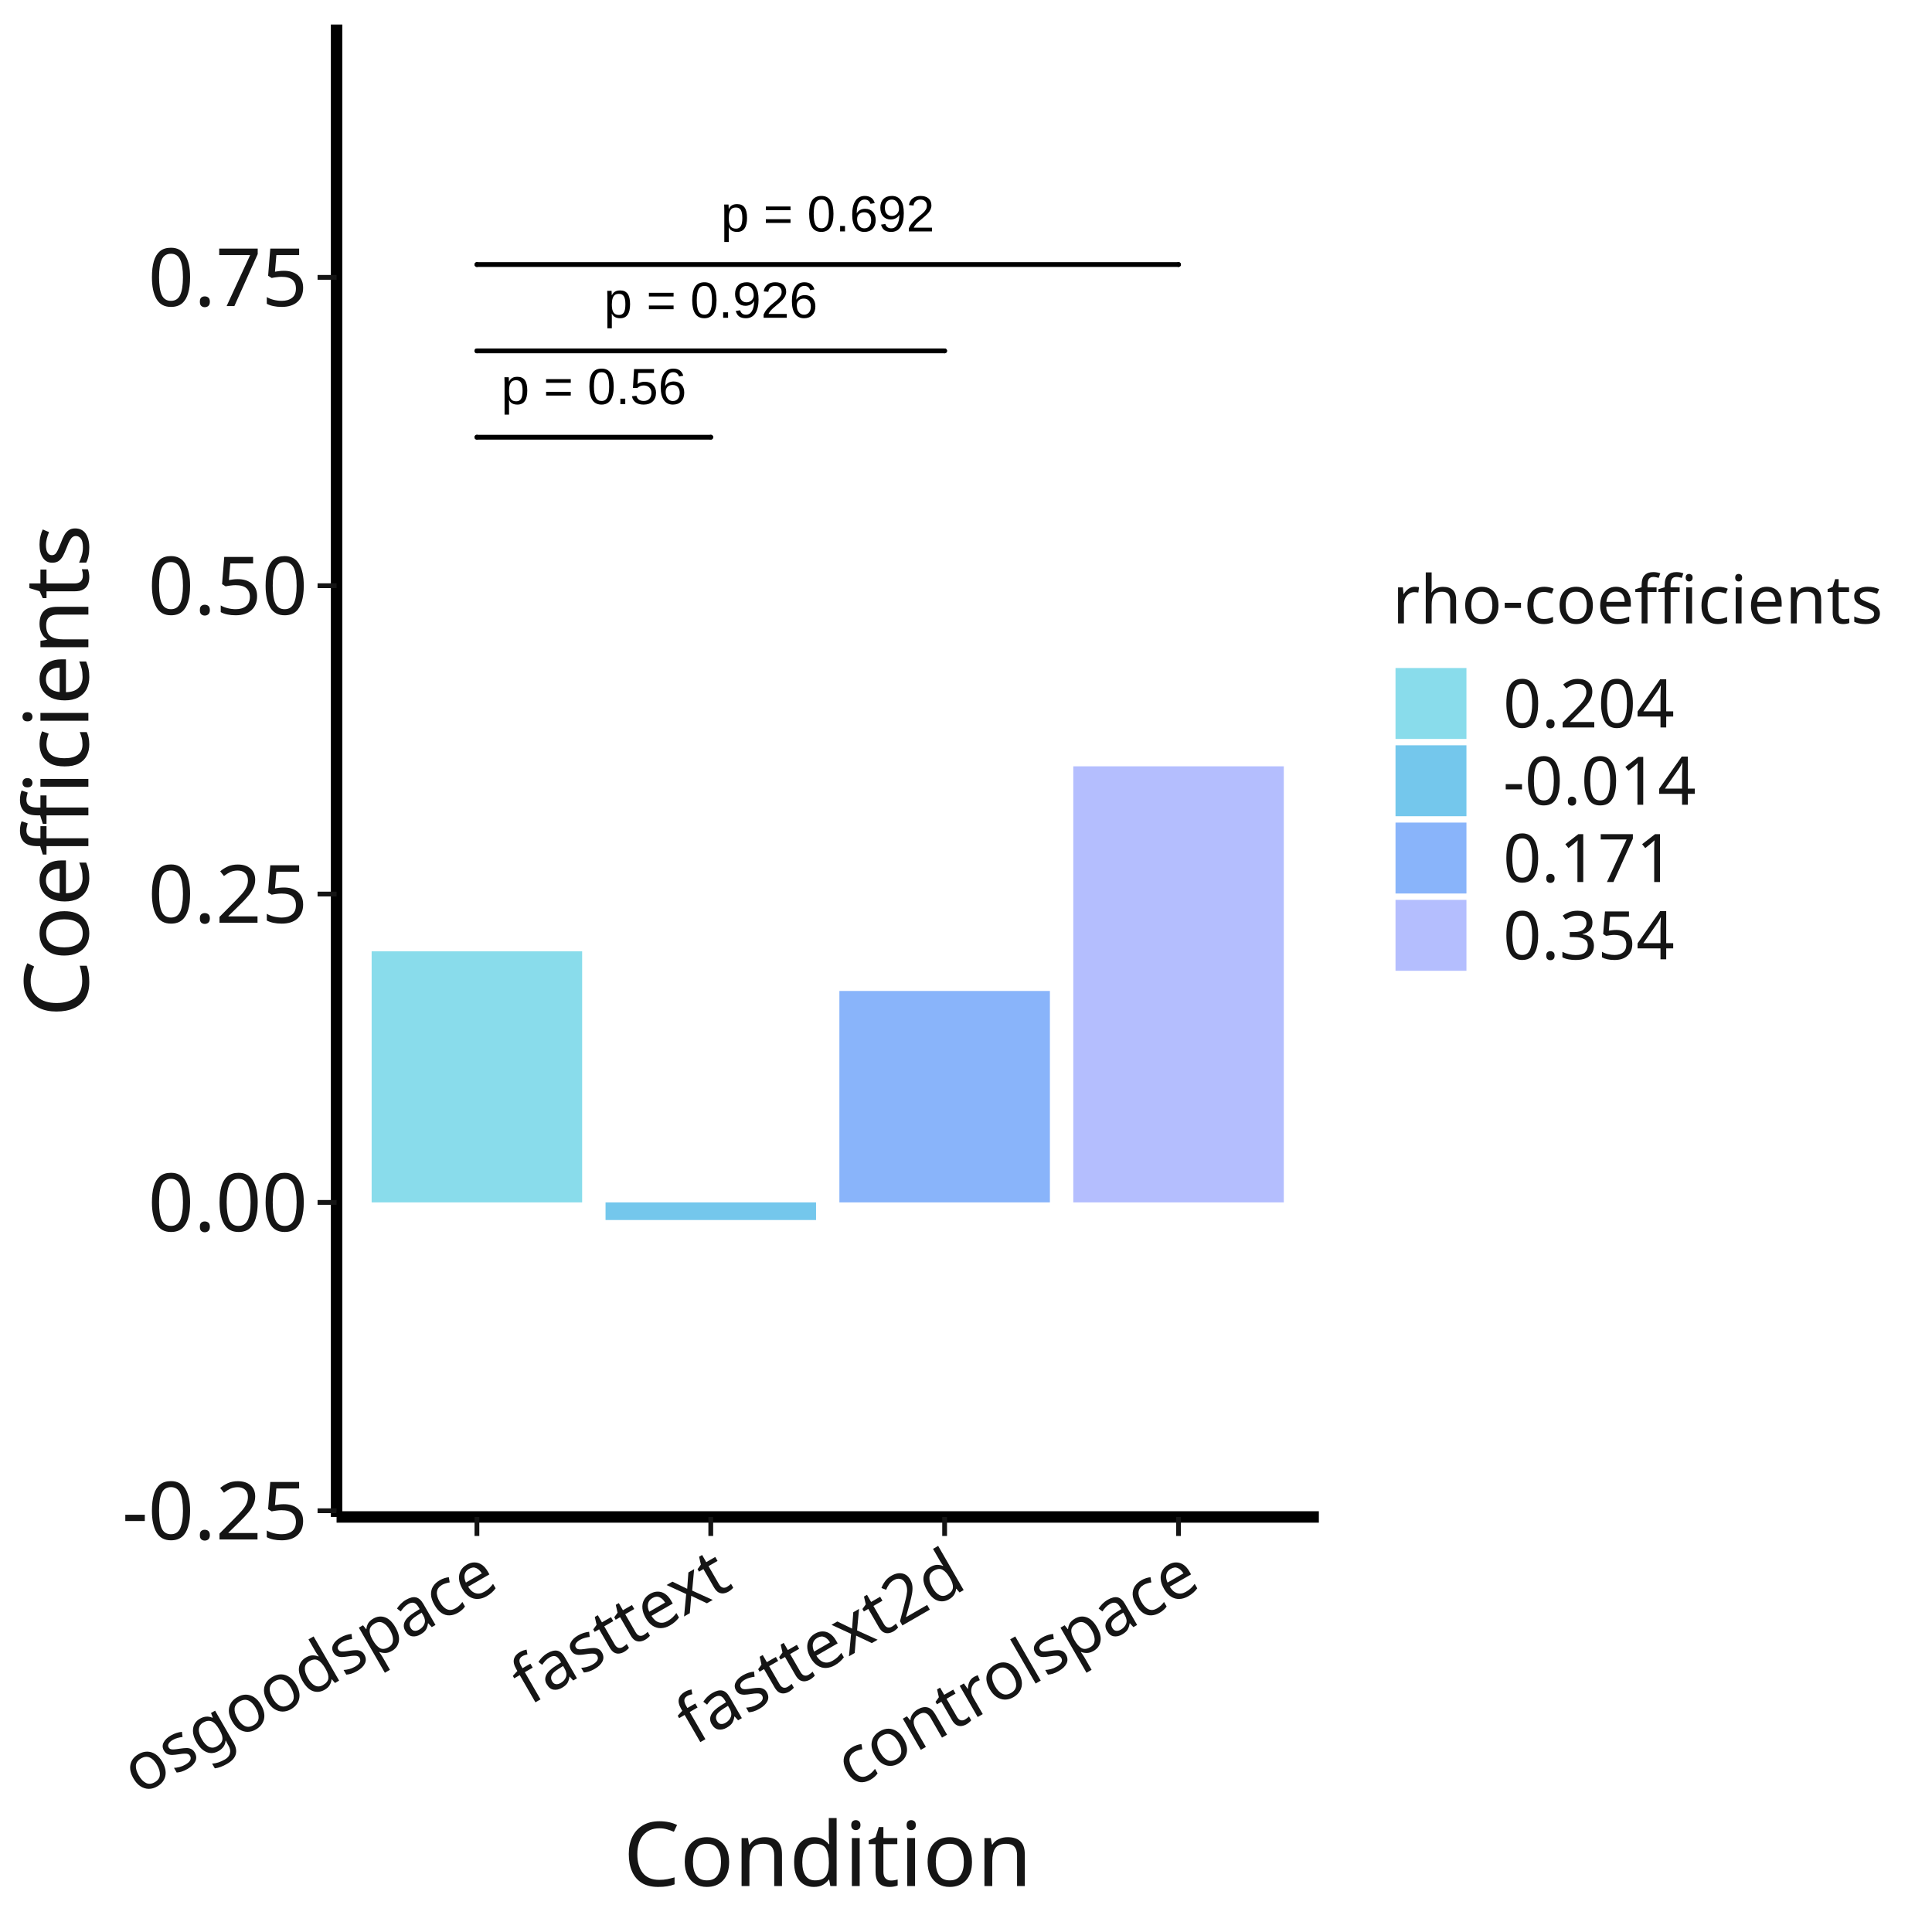
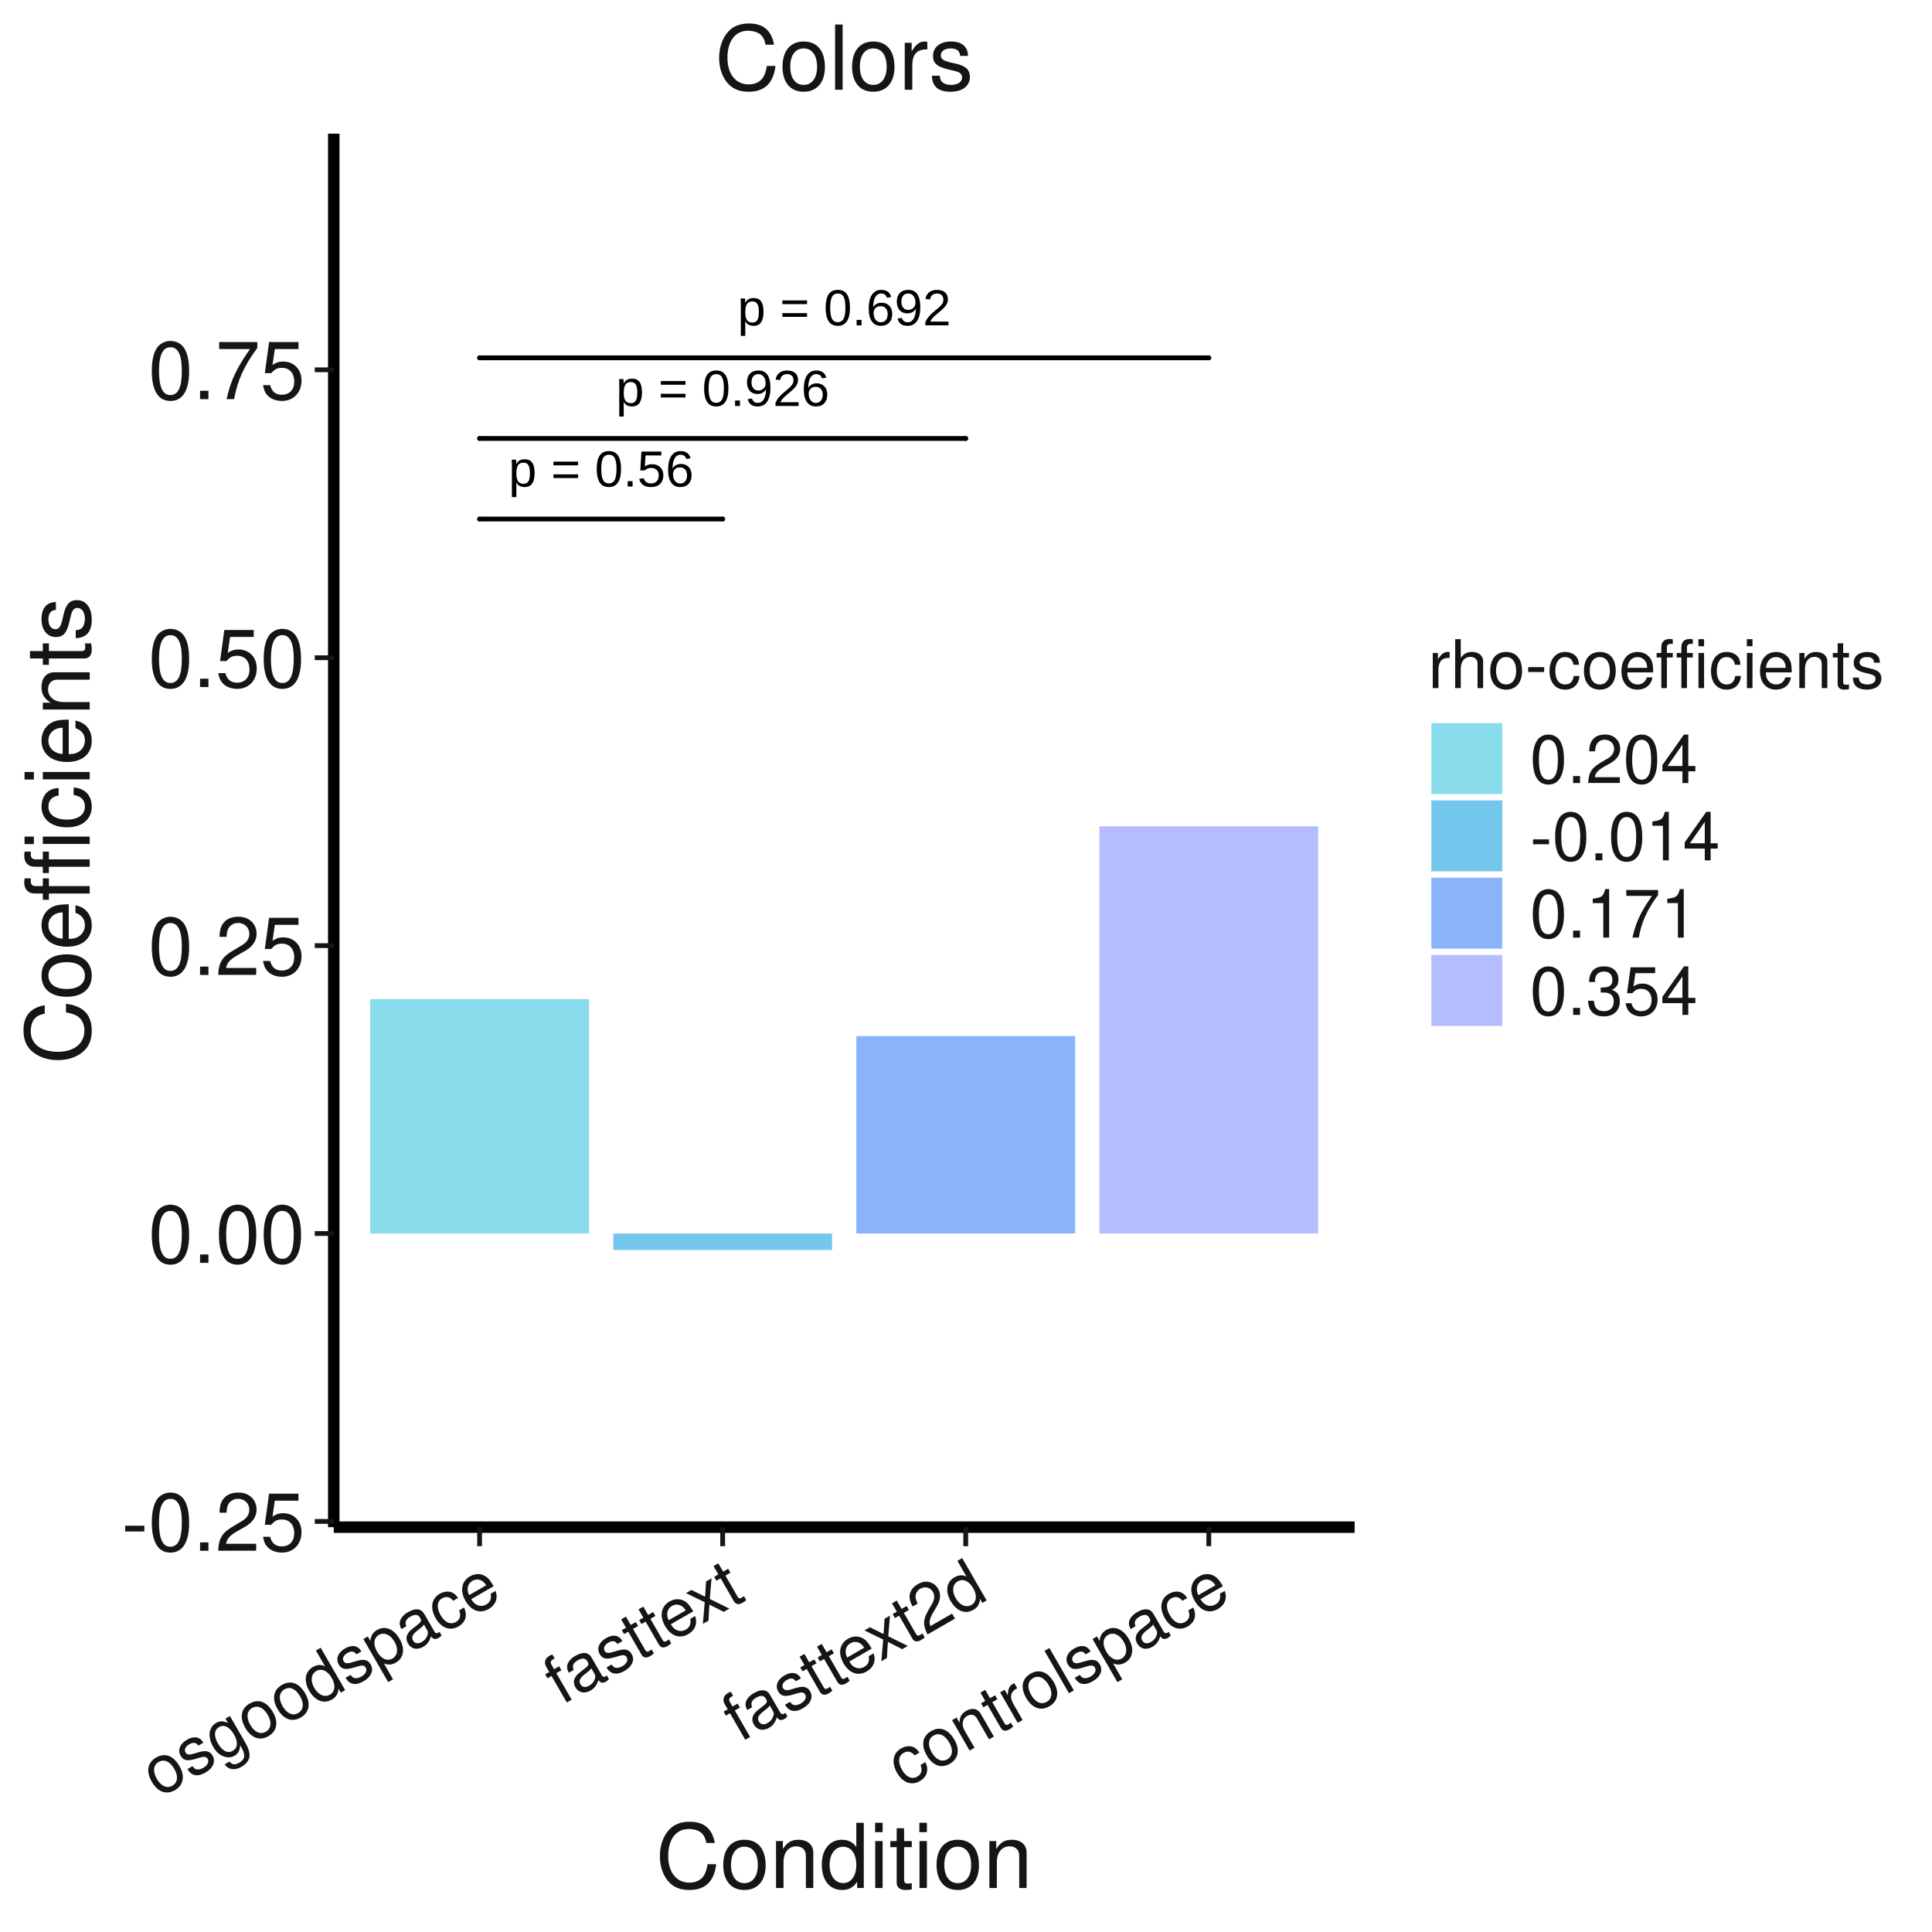
<svg xmlns="http://www.w3.org/2000/svg" class="svglite" width="432.00pt" height="432.00pt" viewBox="0 0 432.00 432.00">
  <defs>
    <style type="text/css">
    .svglite line, .svglite polyline, .svglite polygon, .svglite path, .svglite rect, .svglite circle {
      fill: none;
      stroke: #000000;
      stroke-linecap: round;
      stroke-linejoin: round;
      stroke-miterlimit: 10.00;
    }
    .svglite text {
      white-space: pre;
    }
  </style>
  </defs>
  <rect width="100%" height="100%" style="stroke: none; fill: #FFFFFF;" />
  <defs>
    <clipPath id="cpMC4wMHw0MzIuMDB8MC4wMHw0MzIuMDA=">
      <rect x="0.00" y="0.00" width="432.00" height="432.00" />
    </clipPath>
  </defs>
  <g clip-path="url(#cpMC4wMHw0MzIuMDB8MC4wMHw0MzIuMDA=)">
-     <rect x="0.00" y="0" width="432.00" height="432.00" style="stroke-width: 1.07; stroke: #FFFFFF; fill: #FFFFFF;" />
+     <rect x="0.00" y="0.00" width="432.00" height="432.00" style="stroke-width: 1.07; stroke: #FFFFFF; fill: #FFFFFF;" />
  </g>
  <defs>
-     <clipPath id="cpNzUuMjZ8Mjk0LjkwfDUuNDh8MzM5LjE5">
-       <rect x="75.26" y="5.48" width="219.64" height="333.71" />
+     <clipPath id="cpNzQuNjN8MzAyLjkwfDI5LjkwfDM0MS40OA==">
+       <rect x="74.63" y="29.90" width="228.27" height="311.58" />
    </clipPath>
  </defs>
-   <g clip-path="url(#cpNzUuMjZ8Mjk0LjkwfDUuNDh8MzM5LjE5)">
-     <rect x="75.26" y="5.48" width="219.64" height="333.71" style="stroke-width: 1.07; stroke: none; fill: #FFFFFF;" />
-     <polyline points="75.26,303.33 294.90,303.33 " style="stroke-width: 0.53; stroke: #FFFFFF; stroke-linecap: butt;" />
-     <polyline points="75.26,234.39 294.90,234.39 " style="stroke-width: 0.53; stroke: #FFFFFF; stroke-linecap: butt;" />
-     <polyline points="75.26,165.44 294.90,165.44 " style="stroke-width: 0.53; stroke: #FFFFFF; stroke-linecap: butt;" />
-     <polyline points="75.26,96.49 294.90,96.49 " style="stroke-width: 0.53; stroke: #FFFFFF; stroke-linecap: butt;" />
-     <polyline points="75.26,27.54 294.90,27.54 " style="stroke-width: 0.53; stroke: #FFFFFF; stroke-linecap: butt;" />
-     <polyline points="75.26,337.81 294.90,337.81 " style="stroke-width: 1.07; stroke: #FFFFFF; stroke-linecap: butt;" />
-     <polyline points="75.26,268.86 294.90,268.86 " style="stroke-width: 1.07; stroke: #FFFFFF; stroke-linecap: butt;" />
-     <polyline points="75.26,199.91 294.90,199.91 " style="stroke-width: 1.07; stroke: #FFFFFF; stroke-linecap: butt;" />
-     <polyline points="75.26,130.96 294.90,130.96 " style="stroke-width: 1.07; stroke: #FFFFFF; stroke-linecap: butt;" />
-     <polyline points="75.26,62.02 294.90,62.02 " style="stroke-width: 1.07; stroke: #FFFFFF; stroke-linecap: butt;" />
-     <polyline points="106.64,339.19 106.64,5.48 " style="stroke-width: 1.07; stroke: #FFFFFF; stroke-linecap: butt;" />
-     <polyline points="158.93,339.19 158.93,5.48 " style="stroke-width: 1.07; stroke: #FFFFFF; stroke-linecap: butt;" />
-     <polyline points="211.22,339.19 211.22,5.48 " style="stroke-width: 1.07; stroke: #FFFFFF; stroke-linecap: butt;" />
-     <polyline points="263.52,339.19 263.52,5.48 " style="stroke-width: 1.07; stroke: #FFFFFF; stroke-linecap: butt;" />
-     <rect x="83.10" y="212.72" width="47.07" height="56.14" style="stroke-width: 1.07; stroke: none; stroke-linecap: butt; stroke-linejoin: miter; fill: #89DCEB;" />
-     <rect x="135.40" y="268.86" width="47.07" height="3.94" style="stroke-width: 1.07; stroke: none; stroke-linecap: butt; stroke-linejoin: miter; fill: #74C7EC;" />
-     <rect x="187.69" y="221.58" width="47.07" height="47.28" style="stroke-width: 1.07; stroke: none; stroke-linecap: butt; stroke-linejoin: miter; fill: #89B4FA;" />
-     <rect x="239.99" y="171.35" width="47.07" height="97.51" style="stroke-width: 1.07; stroke: none; stroke-linecap: butt; stroke-linejoin: miter; fill: #B4BEFE;" />
-     <text x="132.78" y="90.36" text-anchor="middle" style="font-size: 11.38px; font-family: &quot;Liberation Sans&quot;;" textLength="42.00px" lengthAdjust="spacingAndGlyphs">p = 0.56</text>
-     <line x1="158.93" y1="97.76" x2="158.93" y2="97.76" style="stroke-width: 1.07;" />
-     <line x1="158.93" y1="97.76" x2="106.64" y2="97.76" style="stroke-width: 1.07;" />
-     <line x1="106.64" y1="97.76" x2="106.64" y2="97.76" style="stroke-width: 1.07;" />
-     <text x="158.93" y="71.05" text-anchor="middle" style="font-size: 11.38px; font-family: &quot;Liberation Sans&quot;;" textLength="48.51px" lengthAdjust="spacingAndGlyphs">p = 0.926</text>
-     <line x1="211.22" y1="78.46" x2="211.22" y2="78.46" style="stroke-width: 1.07;" />
-     <line x1="211.22" y1="78.46" x2="106.64" y2="78.46" style="stroke-width: 1.07;" />
-     <line x1="106.64" y1="78.46" x2="106.64" y2="78.46" style="stroke-width: 1.07;" />
-     <text x="185.08" y="51.75" text-anchor="middle" style="font-size: 11.38px; font-family: &quot;Liberation Sans&quot;;" textLength="48.51px" lengthAdjust="spacingAndGlyphs">p = 0.692</text>
-     <line x1="263.52" y1="59.15" x2="263.52" y2="59.15" style="stroke-width: 1.07;" />
-     <line x1="263.52" y1="59.15" x2="106.64" y2="59.15" style="stroke-width: 1.07;" />
-     <line x1="106.64" y1="59.15" x2="106.64" y2="59.15" style="stroke-width: 1.07;" />
+   <g clip-path="url(#cpNzQuNjN8MzAyLjkwfDI5LjkwfDM0MS40OA==)">
+     <rect x="74.63" y="29.90" width="228.27" height="311.58" style="stroke-width: 1.07; stroke: none; fill: #FFFFFF;" />
+     <polyline points="74.63,308.01 302.90,308.01 " style="stroke-width: 0.53; stroke: #FFFFFF; stroke-linecap: butt;" />
+     <polyline points="74.63,243.63 302.90,243.63 " style="stroke-width: 0.53; stroke: #FFFFFF; stroke-linecap: butt;" />
+     <polyline points="74.63,179.25 302.90,179.25 " style="stroke-width: 0.53; stroke: #FFFFFF; stroke-linecap: butt;" />
+     <polyline points="74.63,114.88 302.90,114.88 " style="stroke-width: 0.53; stroke: #FFFFFF; stroke-linecap: butt;" />
+     <polyline points="74.63,50.50 302.90,50.50 " style="stroke-width: 0.53; stroke: #FFFFFF; stroke-linecap: butt;" />
+     <polyline points="74.63,340.19 302.90,340.19 " style="stroke-width: 1.07; stroke: #FFFFFF; stroke-linecap: butt;" />
+     <polyline points="74.63,275.82 302.90,275.82 " style="stroke-width: 1.07; stroke: #FFFFFF; stroke-linecap: butt;" />
+     <polyline points="74.63,211.44 302.90,211.44 " style="stroke-width: 1.07; stroke: #FFFFFF; stroke-linecap: butt;" />
+     <polyline points="74.63,147.07 302.90,147.07 " style="stroke-width: 1.07; stroke: #FFFFFF; stroke-linecap: butt;" />
+     <polyline points="74.63,82.69 302.90,82.69 " style="stroke-width: 1.07; stroke: #FFFFFF; stroke-linecap: butt;" />
+     <polyline points="107.24,341.48 107.24,29.90 " style="stroke-width: 1.07; stroke: #FFFFFF; stroke-linecap: butt;" />
+     <polyline points="161.59,341.48 161.59,29.90 " style="stroke-width: 1.07; stroke: #FFFFFF; stroke-linecap: butt;" />
+     <polyline points="215.94,341.48 215.94,29.90 " style="stroke-width: 1.07; stroke: #FFFFFF; stroke-linecap: butt;" />
+     <polyline points="270.29,341.48 270.29,29.90 " style="stroke-width: 1.07; stroke: #FFFFFF; stroke-linecap: butt;" />
+     <rect x="82.78" y="223.40" width="48.92" height="52.42" style="stroke-width: 1.07; stroke: none; stroke-linecap: butt; stroke-linejoin: miter; fill: #89DCEB;" />
+     <rect x="137.13" y="275.82" width="48.92" height="3.68" style="stroke-width: 1.07; stroke: none; stroke-linecap: butt; stroke-linejoin: miter; fill: #74C7EC;" />
+     <rect x="191.48" y="231.67" width="48.92" height="44.14" style="stroke-width: 1.07; stroke: none; stroke-linecap: butt; stroke-linejoin: miter; fill: #89B4FA;" />
+     <rect x="245.83" y="184.77" width="48.92" height="91.05" style="stroke-width: 1.07; stroke: none; stroke-linecap: butt; stroke-linejoin: miter; fill: #B4BEFE;" />
+     <text x="134.42" y="108.80" text-anchor="middle" style="font-size: 11.38px; font-family: &quot;Liberation Sans&quot;;" textLength="41.41px" lengthAdjust="spacingAndGlyphs">p = 0.56</text>
+     <line x1="161.59" y1="116.06" x2="161.59" y2="116.06" style="stroke-width: 1.07;" />
+     <line x1="161.59" y1="116.06" x2="107.24" y2="116.06" style="stroke-width: 1.07;" />
+     <line x1="107.24" y1="116.06" x2="107.24" y2="116.06" style="stroke-width: 1.07;" />
+     <text x="161.59" y="90.78" text-anchor="middle" style="font-size: 11.38px; font-family: &quot;Liberation Sans&quot;;" textLength="47.74px" lengthAdjust="spacingAndGlyphs">p = 0.926</text>
+     <line x1="215.94" y1="98.04" x2="215.94" y2="98.04" style="stroke-width: 1.07;" />
+     <line x1="215.94" y1="98.04" x2="107.24" y2="98.04" style="stroke-width: 1.07;" />
+     <line x1="107.24" y1="98.04" x2="107.24" y2="98.04" style="stroke-width: 1.07;" />
+     <text x="188.77" y="72.75" text-anchor="middle" style="font-size: 11.38px; font-family: &quot;Liberation Sans&quot;;" textLength="47.74px" lengthAdjust="spacingAndGlyphs">p = 0.692</text>
+     <line x1="270.29" y1="80.01" x2="270.29" y2="80.01" style="stroke-width: 1.07;" />
+     <line x1="270.29" y1="80.01" x2="107.24" y2="80.01" style="stroke-width: 1.07;" />
+     <line x1="107.24" y1="80.01" x2="107.24" y2="80.01" style="stroke-width: 1.07;" />
  </g>
  <g clip-path="url(#cpMC4wMHw0MzIuMDB8MC4wMHw0MzIuMDA=)">
-     <polyline points="75.26,339.19 75.26,5.48 " style="stroke-width: 2.56; stroke-linecap: butt;" />
-     <text x="68.81" y="344.23" text-anchor="end" style="font-size: 18.00px;fill: #151515; font-family: &quot;Noto Sans&quot;;" textLength="41.51px" lengthAdjust="spacingAndGlyphs">-0.25</text>
-     <text x="68.81" y="275.29" text-anchor="end" style="font-size: 18.00px;fill: #151515; font-family: &quot;Noto Sans&quot;;" textLength="35.71px" lengthAdjust="spacingAndGlyphs">0.00</text>
-     <text x="68.81" y="206.34" text-anchor="end" style="font-size: 18.00px;fill: #151515; font-family: &quot;Noto Sans&quot;;" textLength="35.71px" lengthAdjust="spacingAndGlyphs">0.25</text>
-     <text x="68.81" y="137.39" text-anchor="end" style="font-size: 18.00px;fill: #151515; font-family: &quot;Noto Sans&quot;;" textLength="35.71px" lengthAdjust="spacingAndGlyphs">0.50</text>
-     <text x="68.81" y="68.44" text-anchor="end" style="font-size: 18.00px;fill: #151515; font-family: &quot;Noto Sans&quot;;" textLength="35.71px" lengthAdjust="spacingAndGlyphs">0.75</text>
-     <polyline points="71.01,337.81 75.26,337.81 " style="stroke-width: 1.07; stroke: #151515; stroke-linecap: butt;" />
-     <polyline points="71.01,268.86 75.26,268.86 " style="stroke-width: 1.07; stroke: #151515; stroke-linecap: butt;" />
-     <polyline points="71.01,199.91 75.26,199.91 " style="stroke-width: 1.07; stroke: #151515; stroke-linecap: butt;" />
-     <polyline points="71.01,130.96 75.26,130.96 " style="stroke-width: 1.07; stroke: #151515; stroke-linecap: butt;" />
-     <polyline points="71.01,62.02 75.26,62.02 " style="stroke-width: 1.07; stroke: #151515; stroke-linecap: butt;" />
-     <polyline points="75.26,339.19 294.90,339.19 " style="stroke-width: 2.56; stroke-linecap: butt;" />
-     <polyline points="106.64,343.44 106.64,339.19 " style="stroke-width: 1.07; stroke: #151515; stroke-linecap: butt;" />
-     <polyline points="158.93,343.44 158.93,339.19 " style="stroke-width: 1.07; stroke: #151515; stroke-linecap: butt;" />
-     <polyline points="211.22,343.44 211.22,339.19 " style="stroke-width: 1.07; stroke: #151515; stroke-linecap: butt;" />
-     <polyline points="263.52,343.44 263.52,339.19 " style="stroke-width: 1.07; stroke: #151515; stroke-linecap: butt;" />
-     <text transform="translate(111.99,354.91) rotate(-30)" text-anchor="end" style="font-size: 15.00px;fill: #151515; font-family: &quot;Noto Sans&quot;;" textLength="93.33px" lengthAdjust="spacingAndGlyphs">osgoodspace</text>
-     <text transform="translate(164.29,354.91) rotate(-30)" text-anchor="end" style="font-size: 15.00px;fill: #151515; font-family: &quot;Noto Sans&quot;;" textLength="53.40px" lengthAdjust="spacingAndGlyphs">fasttext</text>
-     <text transform="translate(216.58,354.91) rotate(-30)" text-anchor="end" style="font-size: 15.00px;fill: #151515; font-family: &quot;Noto Sans&quot;;" textLength="71.21px" lengthAdjust="spacingAndGlyphs">fasttext2d</text>
-     <text transform="translate(268.88,354.91) rotate(-30)" text-anchor="end" style="font-size: 15.00px;fill: #151515; font-family: &quot;Noto Sans&quot;;" textLength="90.58px" lengthAdjust="spacingAndGlyphs">controlspace</text>
-     <text x="185.08" y="421.72" text-anchor="middle" style="font-size: 20.00px;fill: #151515; font-family: &quot;Noto Sans&quot;;" textLength="91.42px" lengthAdjust="spacingAndGlyphs">Condition</text>
-     <text transform="translate(19.76,172.33) rotate(-90)" text-anchor="middle" style="font-size: 20.00px;fill: #151515; font-family: &quot;Noto Sans&quot;;" textLength="110.17px" lengthAdjust="spacingAndGlyphs">Coefficients</text>
-     <text x="311.33" y="139.39" style="font-size: 15.00px;fill: #151515; font-family: &quot;Noto Sans&quot;;" textLength="109.71px" lengthAdjust="spacingAndGlyphs">rho-coefficients</text>
-     <rect x="312.04" y="149.37" width="15.86" height="15.86" style="stroke-width: 1.07; stroke: none; stroke-linecap: butt; stroke-linejoin: miter; fill: #89DCEB;" />
-     <rect x="312.04" y="166.65" width="15.86" height="15.86" style="stroke-width: 1.07; stroke: none; stroke-linecap: butt; stroke-linejoin: miter; fill: #74C7EC;" />
-     <rect x="312.04" y="183.93" width="15.86" height="15.86" style="stroke-width: 1.07; stroke: none; stroke-linecap: butt; stroke-linejoin: miter; fill: #89B4FA;" />
-     <rect x="312.04" y="201.21" width="15.86" height="15.86" style="stroke-width: 1.07; stroke: none; stroke-linecap: butt; stroke-linejoin: miter; fill: #B4BEFE;" />
-     <text x="336.09" y="162.66" style="font-size: 15.00px;fill: #151515; font-family: &quot;Noto Sans&quot;;" textLength="38.35px" lengthAdjust="spacingAndGlyphs">0.204</text>
-     <text x="336.09" y="179.94" style="font-size: 15.00px;fill: #151515; font-family: &quot;Noto Sans&quot;;" textLength="43.18px" lengthAdjust="spacingAndGlyphs">-0.014</text>
-     <text x="336.09" y="197.22" style="font-size: 15.00px;fill: #151515; font-family: &quot;Noto Sans&quot;;" textLength="38.35px" lengthAdjust="spacingAndGlyphs">0.171</text>
-     <text x="336.09" y="214.50" style="font-size: 15.00px;fill: #151515; font-family: &quot;Noto Sans&quot;;" textLength="38.35px" lengthAdjust="spacingAndGlyphs">0.354</text>
+     <polyline points="74.63,341.48 74.63,29.90 " style="stroke-width: 2.56; stroke-linecap: butt;" />
+     <text x="68.19" y="346.76" text-anchor="end" style="font-size: 18.00px;fill: #151515; font-family: &quot;Nimbus Sans&quot;;" textLength="41.03px" lengthAdjust="spacingAndGlyphs">-0.25</text>
+     <text x="68.19" y="282.38" text-anchor="end" style="font-size: 18.00px;fill: #151515; font-family: &quot;Nimbus Sans&quot;;" textLength="35.03px" lengthAdjust="spacingAndGlyphs">0.00</text>
+     <text x="68.19" y="218.00" text-anchor="end" style="font-size: 18.00px;fill: #151515; font-family: &quot;Nimbus Sans&quot;;" textLength="35.03px" lengthAdjust="spacingAndGlyphs">0.25</text>
+     <text x="68.19" y="153.63" text-anchor="end" style="font-size: 18.00px;fill: #151515; font-family: &quot;Nimbus Sans&quot;;" textLength="35.03px" lengthAdjust="spacingAndGlyphs">0.50</text>
+     <text x="68.19" y="89.25" text-anchor="end" style="font-size: 18.00px;fill: #151515; font-family: &quot;Nimbus Sans&quot;;" textLength="35.03px" lengthAdjust="spacingAndGlyphs">0.75</text>
+     <polyline points="70.38,340.19 74.63,340.19 " style="stroke-width: 1.07; stroke: #151515; stroke-linecap: butt;" />
+     <polyline points="70.38,275.82 74.63,275.82 " style="stroke-width: 1.07; stroke: #151515; stroke-linecap: butt;" />
+     <polyline points="70.38,211.44 74.63,211.44 " style="stroke-width: 1.07; stroke: #151515; stroke-linecap: butt;" />
+     <polyline points="70.38,147.07 74.63,147.07 " style="stroke-width: 1.07; stroke: #151515; stroke-linecap: butt;" />
+     <polyline points="70.38,82.69 74.63,82.69 " style="stroke-width: 1.07; stroke: #151515; stroke-linecap: butt;" />
+     <polyline points="74.63,341.48 302.90,341.48 " style="stroke-width: 2.56; stroke-linecap: butt;" />
+     <polyline points="107.24,345.73 107.24,341.48 " style="stroke-width: 1.07; stroke: #151515; stroke-linecap: butt;" />
+     <polyline points="161.59,345.73 161.59,341.48 " style="stroke-width: 1.07; stroke: #151515; stroke-linecap: butt;" />
+     <polyline points="215.94,345.73 215.94,341.48 " style="stroke-width: 1.07; stroke: #151515; stroke-linecap: butt;" />
+     <polyline points="270.29,345.73 270.29,341.48 " style="stroke-width: 1.07; stroke: #151515; stroke-linecap: butt;" />
+     <text transform="translate(112.71,357.40) rotate(-30)" text-anchor="end" style="font-size: 15.00px;fill: #151515; font-family: &quot;Nimbus Sans&quot;;" textLength="89.21px" lengthAdjust="spacingAndGlyphs">osgoodspace</text>
+     <text transform="translate(167.06,357.40) rotate(-30)" text-anchor="end" style="font-size: 15.00px;fill: #151515; font-family: &quot;Nimbus Sans&quot;;" textLength="48.36px" lengthAdjust="spacingAndGlyphs">fasttext</text>
+     <text transform="translate(221.41,357.40) rotate(-30)" text-anchor="end" style="font-size: 15.00px;fill: #151515; font-family: &quot;Nimbus Sans&quot;;" textLength="65.03px" lengthAdjust="spacingAndGlyphs">fasttext2d</text>
+     <text transform="translate(275.76,357.40) rotate(-30)" text-anchor="end" style="font-size: 15.00px;fill: #151515; font-family: &quot;Nimbus Sans&quot;;" textLength="85.03px" lengthAdjust="spacingAndGlyphs">controlspace</text>
+     <text x="188.77" y="422.16" text-anchor="middle" style="font-size: 20.00px;fill: #151515; font-family: &quot;Nimbus Sans&quot;;" textLength="84.47px" lengthAdjust="spacingAndGlyphs">Condition</text>
+     <text transform="translate(20.06,185.69) rotate(-90)" text-anchor="middle" style="font-size: 20.00px;fill: #151515; font-family: &quot;Nimbus Sans&quot;;" textLength="104.47px" lengthAdjust="spacingAndGlyphs">Coefficients</text>
+     <text x="319.34" y="153.86" style="font-size: 15.00px;fill: #151515; font-family: &quot;Nimbus Sans&quot;;" textLength="101.70px" lengthAdjust="spacingAndGlyphs">rho-coefficients</text>
+     <rect x="320.05" y="161.69" width="15.86" height="15.86" style="stroke-width: 1.07; stroke: none; stroke-linecap: butt; stroke-linejoin: miter; fill: #89DCEB;" />
+     <rect x="320.05" y="178.97" width="15.86" height="15.86" style="stroke-width: 1.07; stroke: none; stroke-linecap: butt; stroke-linejoin: miter; fill: #74C7EC;" />
+     <rect x="320.05" y="196.25" width="15.86" height="15.86" style="stroke-width: 1.07; stroke: none; stroke-linecap: butt; stroke-linejoin: miter; fill: #89B4FA;" />
+     <rect x="320.05" y="213.53" width="15.86" height="15.86" style="stroke-width: 1.07; stroke: none; stroke-linecap: butt; stroke-linejoin: miter; fill: #B4BEFE;" />
+     <text x="342.10" y="175.09" style="font-size: 15.00px;fill: #151515; font-family: &quot;Nimbus Sans&quot;;" textLength="37.52px" lengthAdjust="spacingAndGlyphs">0.204</text>
+     <text x="342.10" y="192.37" style="font-size: 15.00px;fill: #151515; font-family: &quot;Nimbus Sans&quot;;" textLength="42.52px" lengthAdjust="spacingAndGlyphs">-0.014</text>
+     <text x="342.10" y="209.65" style="font-size: 15.00px;fill: #151515; font-family: &quot;Nimbus Sans&quot;;" textLength="37.52px" lengthAdjust="spacingAndGlyphs">0.171</text>
+     <text x="342.10" y="226.93" style="font-size: 15.00px;fill: #151515; font-family: &quot;Nimbus Sans&quot;;" textLength="37.52px" lengthAdjust="spacingAndGlyphs">0.354</text>
+     <text x="188.77" y="20.06" text-anchor="middle" style="font-size: 20.00px;fill: #151515; font-family: &quot;Nimbus Sans&quot;;" textLength="57.78px" lengthAdjust="spacingAndGlyphs">Colors</text>
  </g>
</svg>
